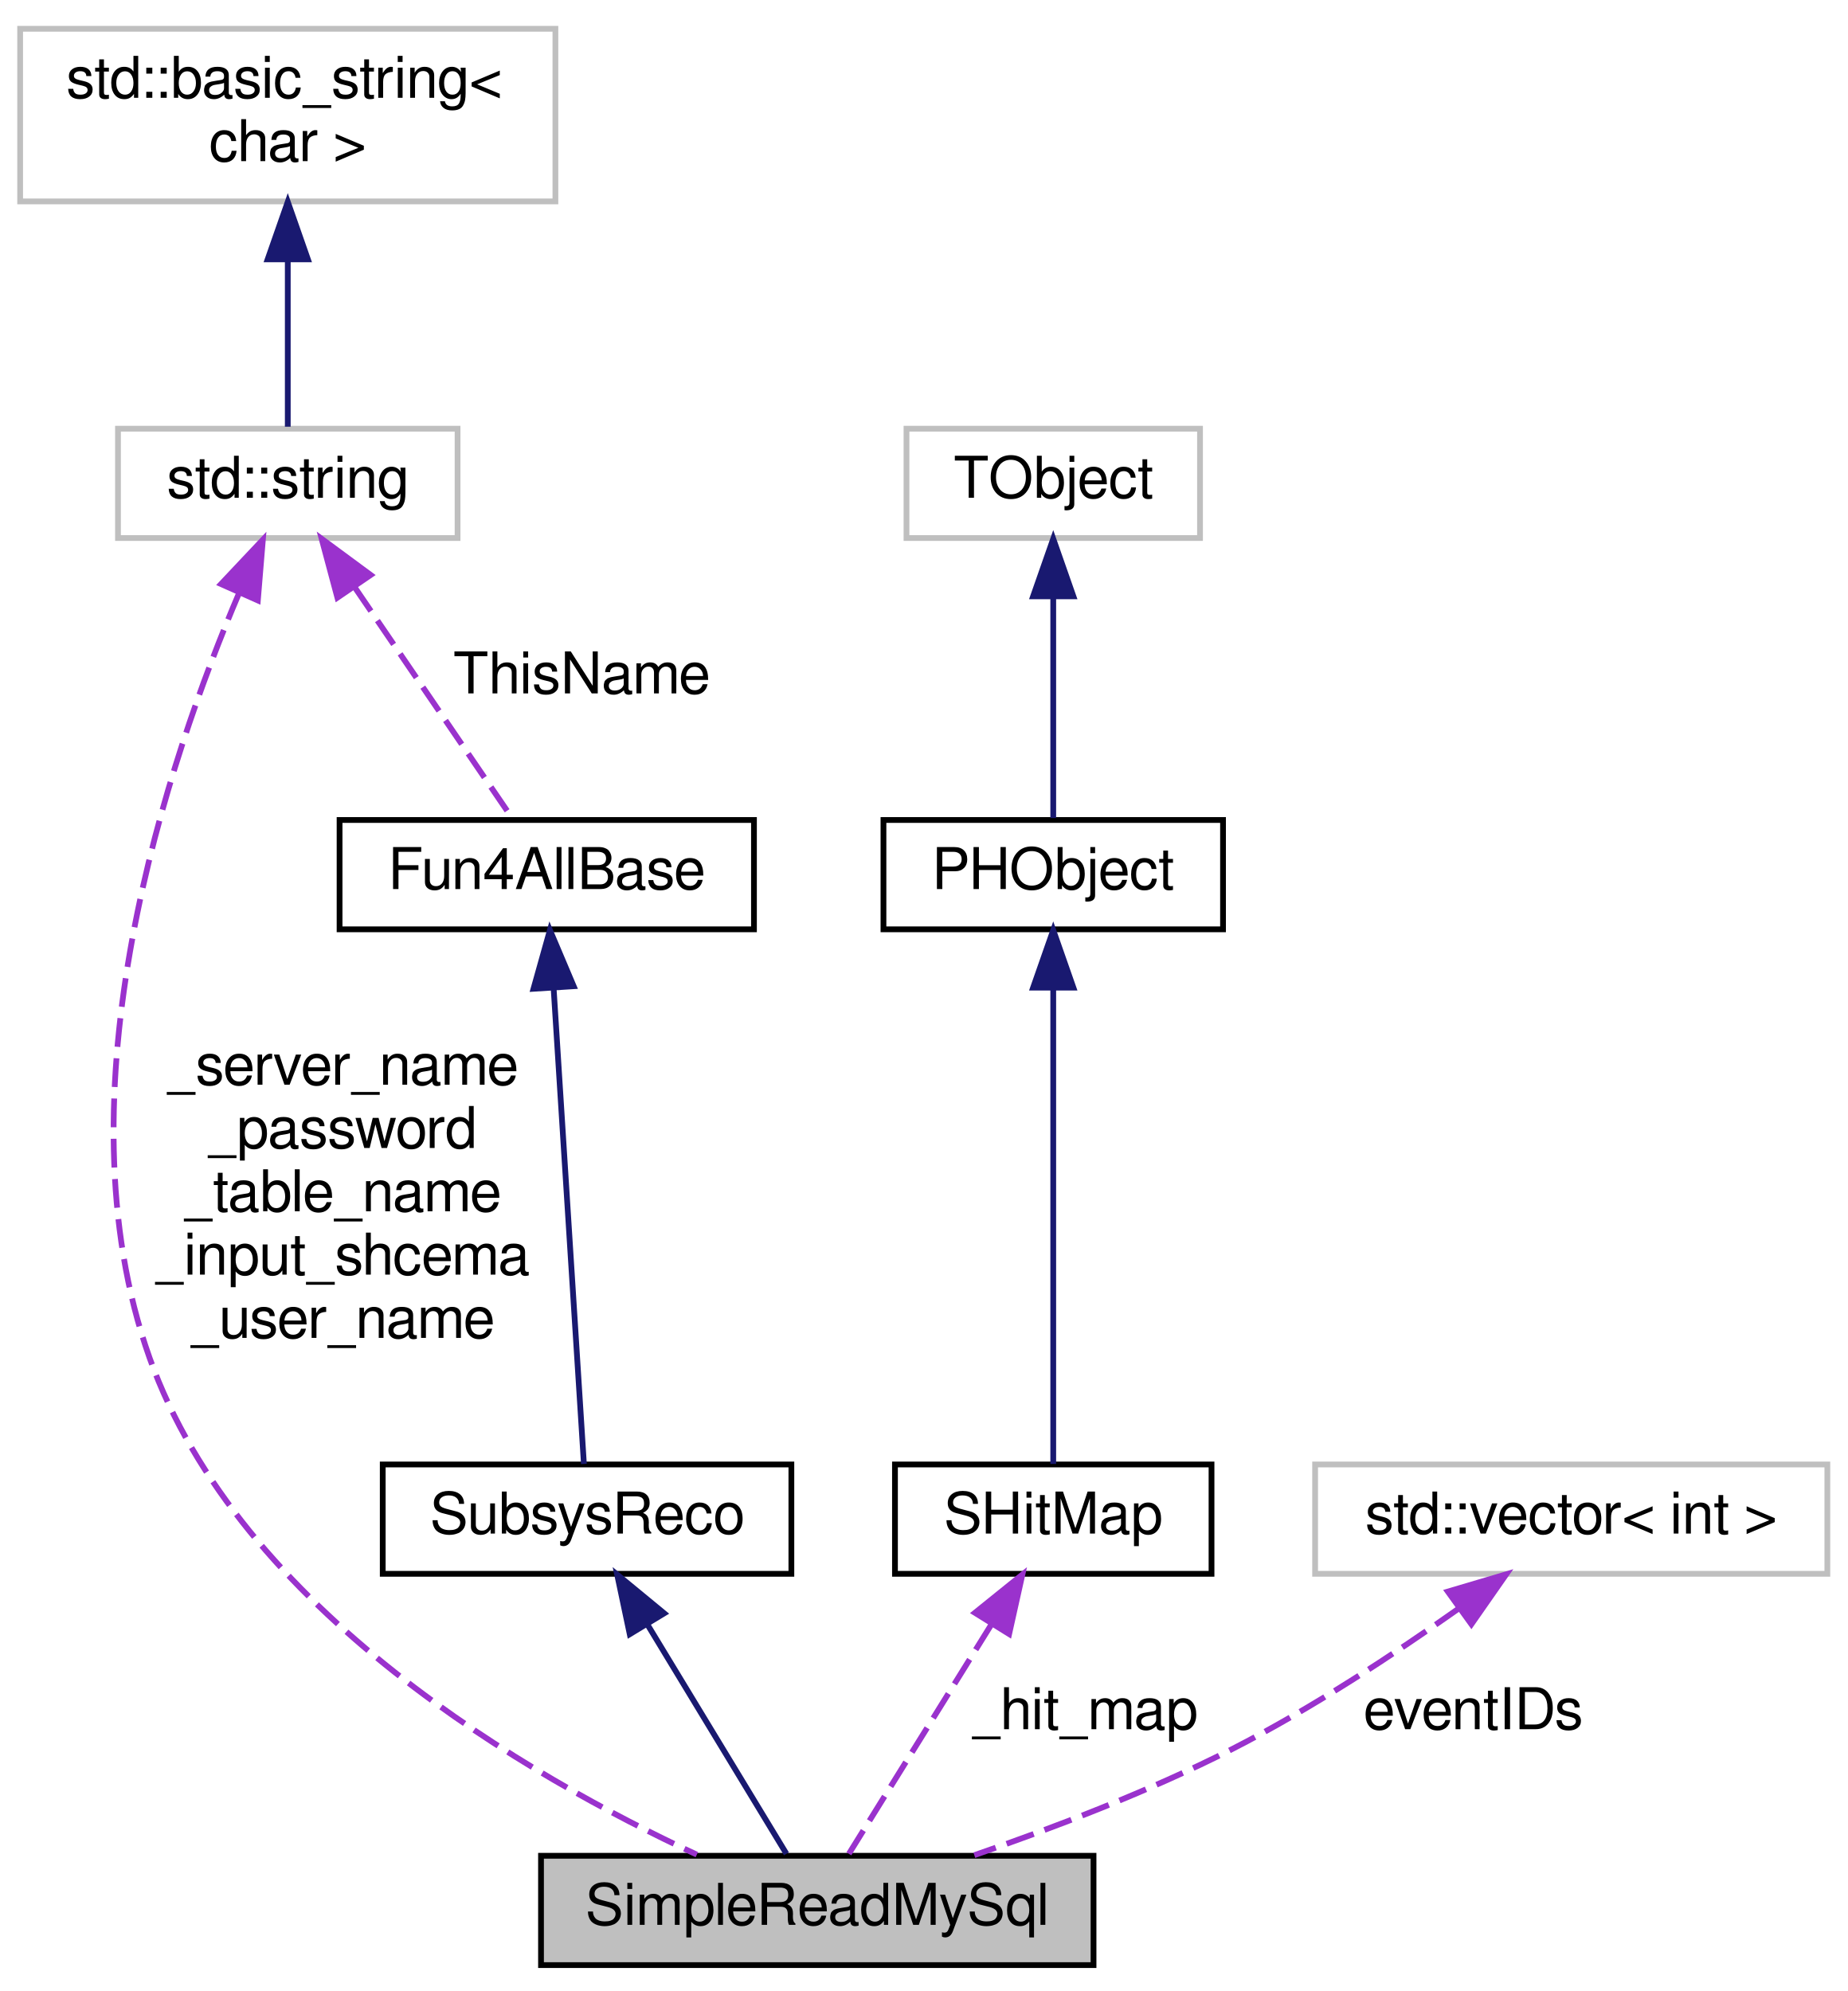
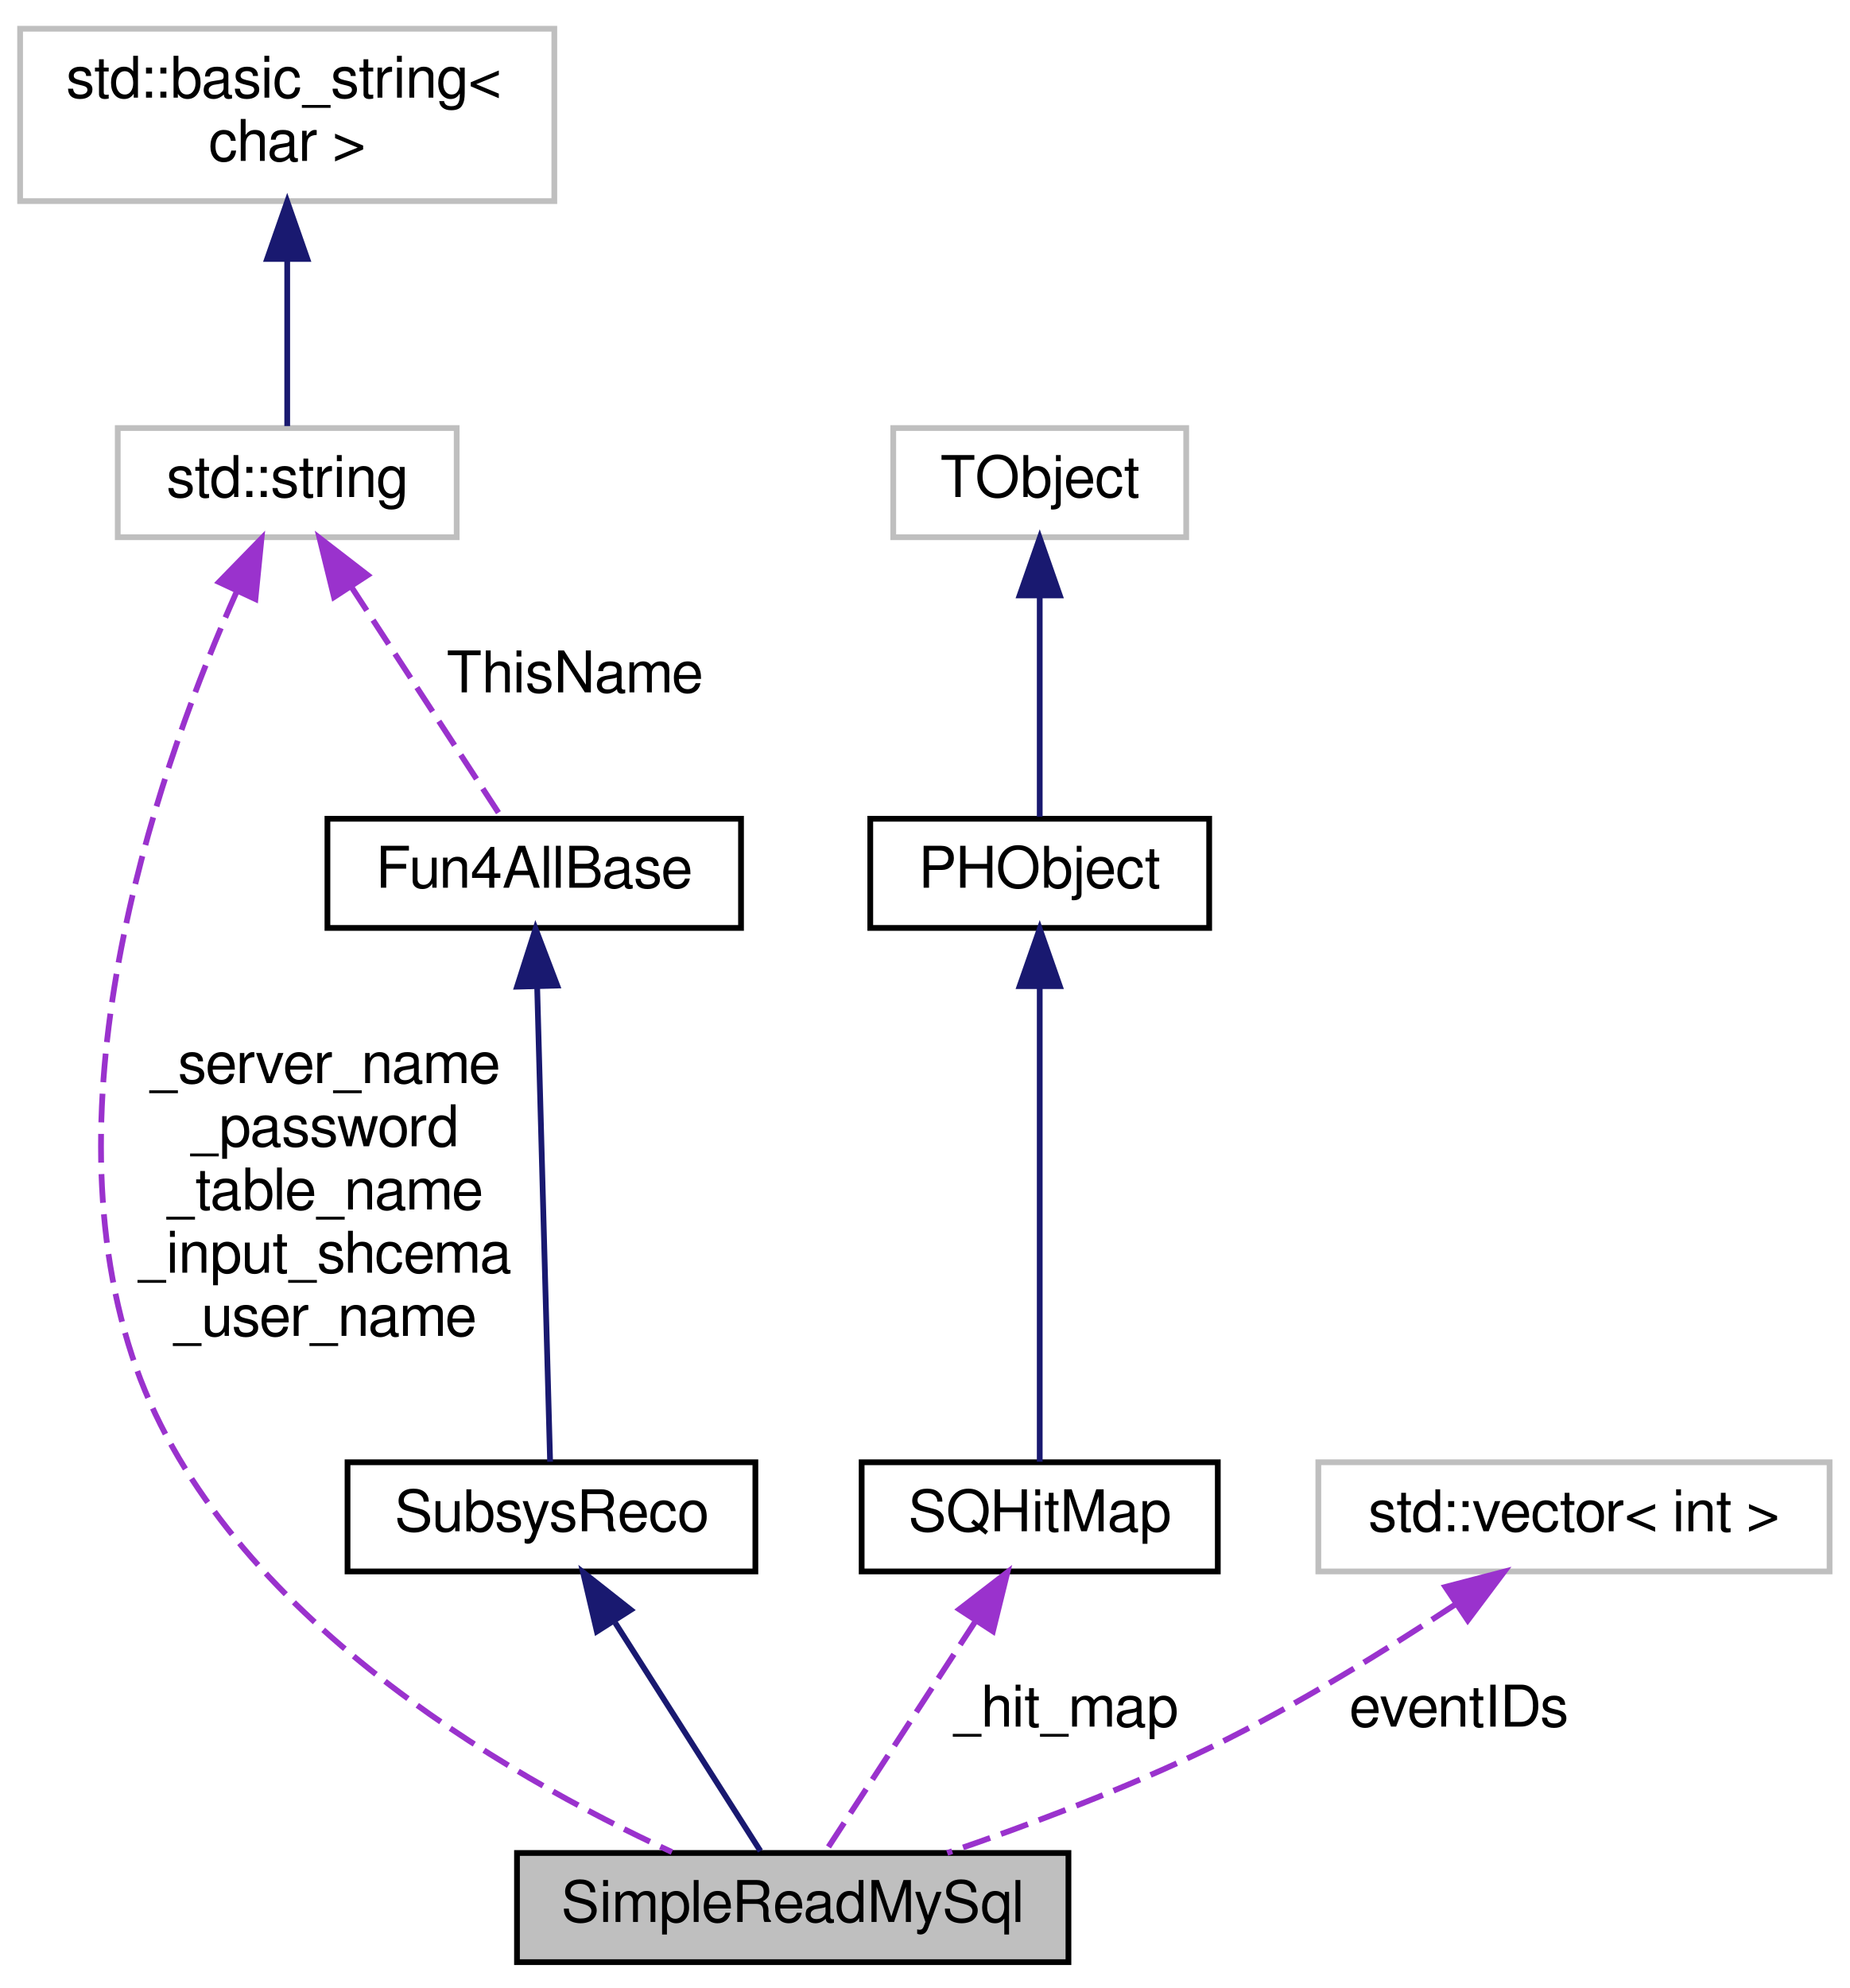
- <svg xmlns="http://www.w3.org/2000/svg" xmlns:xlink="http://www.w3.org/1999/xlink" width="321pt" height="346pt" viewBox="0.00 0.00 321.00 346.00">
+ <svg xmlns="http://www.w3.org/2000/svg" xmlns:xlink="http://www.w3.org/1999/xlink" width="322pt" height="346pt" viewBox="0.00 0.00 322.00 346.00">
  <g id="graph0" class="graph" transform="scale(1 1) rotate(0) translate(4 342)">
    <g id="node1" class="node">
-       <polygon fill="#bfbfbf" stroke="black" points="90,-0.5 90,-19.5 186,-19.5 186,-0.5 90,-0.5" />
-       <text text-anchor="middle" x="138" y="-7.5" font-family="FreeSans" font-size="10.00">SimpleReadMySql</text>
+       <polygon fill="#bfbfbf" stroke="black" points="86,-0.5 86,-19.5 182,-19.5 182,-0.5 86,-0.5" />
+       <text text-anchor="middle" x="134" y="-7.5" font-family="FreeSans" font-size="10.00">SimpleReadMySql</text>
    </g>
    <g id="node2" class="node">
      <g id="a_node2">
        <a xlink:href="../../d0/d32/classSubsysReco.html" target="_top" xlink:title="SubsysReco">
-           <polygon fill="none" stroke="black" points="62.5,-68.5 62.5,-87.5 133.5,-87.5 133.5,-68.5 62.5,-68.5" />
-           <text text-anchor="middle" x="98" y="-75.5" font-family="FreeSans" font-size="10.00">SubsysReco</text>
+           <polygon fill="none" stroke="black" points="56.5,-68.5 56.5,-87.5 127.5,-87.5 127.5,-68.5 56.5,-68.5" />
+           <text text-anchor="middle" x="92" y="-75.5" font-family="FreeSans" font-size="10.00">SubsysReco</text>
        </a>
      </g>
    </g>
    <g id="edge1" class="edge">
-       <path fill="none" stroke="midnightblue" d="M108.568,-59.563C116.314,-46.782 126.509,-29.96 132.642,-19.841" />
-       <polygon fill="midnightblue" stroke="midnightblue" points="105.419,-58.006 103.229,-68.372 111.406,-61.634 105.419,-58.006" />
+       <path fill="none" stroke="midnightblue" d="M103.096,-59.563C111.23,-46.782 121.935,-29.96 128.374,-19.841" />
+       <polygon fill="midnightblue" stroke="midnightblue" points="99.907,-58.056 97.491,-68.372 105.812,-61.814 99.907,-58.056" />
    </g>
    <g id="node3" class="node">
      <g id="a_node3">
        <a xlink:href="../../d5/dec/classFun4AllBase.html" target="_top" xlink:title="Fun4AllBase">
-           <polygon fill="none" stroke="black" points="55,-180.5 55,-199.5 127,-199.5 127,-180.5 55,-180.5" />
-           <text text-anchor="middle" x="91" y="-187.5" font-family="FreeSans" font-size="10.00">Fun4AllBase</text>
+           <polygon fill="none" stroke="black" points="53,-180.5 53,-199.5 125,-199.5 125,-180.5 53,-180.5" />
+           <text text-anchor="middle" x="89" y="-187.5" font-family="FreeSans" font-size="10.00">Fun4AllBase</text>
        </a>
      </g>
    </g>
    <g id="edge2" class="edge">
-       <path fill="none" stroke="midnightblue" d="M92.187,-170.348C93.72,-146.254 96.326,-105.308 97.453,-87.591" />
-       <polygon fill="midnightblue" stroke="midnightblue" points="88.692,-170.166 91.549,-180.368 95.677,-170.611 88.692,-170.166" />
+       <path fill="none" stroke="midnightblue" d="M89.509,-170.348C90.166,-146.254 91.282,-105.308 91.766,-87.591" />
+       <polygon fill="midnightblue" stroke="midnightblue" points="86.009,-170.277 89.235,-180.368 93.007,-170.468 86.009,-170.277" />
    </g>
    <g id="node4" class="node">
      <g id="a_node4">
        <a xlink:title="STL class. ">
          <polygon fill="none" stroke="#bfbfbf" points="16.5,-248.5 16.5,-267.5 75.5,-267.5 75.5,-248.5 16.5,-248.5" />
          <text text-anchor="middle" x="46" y="-255.5" font-family="FreeSans" font-size="10.00">std::string</text>
        </a>
      </g>
    </g>
    <g id="edge8" class="edge">
-       <path fill="none" stroke="#9a32cd" stroke-dasharray="5,2" d="M37.556,-238.973C25.257,-210.114 5.581,-152.1 22,-106 37.633,-62.106 88.118,-33.149 117.073,-19.7" />
-       <polygon fill="#9a32cd" stroke="#9a32cd" points="34.405,-240.501 41.673,-248.211 40.799,-237.652 34.405,-240.501" />
-       <text text-anchor="middle" x="55.5" y="-153.5" font-family="FreeSans" font-size="10.00"> _server_name</text>
-       <text text-anchor="middle" x="55.5" y="-142.5" font-family="FreeSans" font-size="10.00">_password</text>
-       <text text-anchor="middle" x="55.5" y="-131.5" font-family="FreeSans" font-size="10.00">_table_name</text>
-       <text text-anchor="middle" x="55.5" y="-120.5" font-family="FreeSans" font-size="10.00">_input_shcema</text>
-       <text text-anchor="middle" x="55.5" y="-109.5" font-family="FreeSans" font-size="10.00">_user_name</text>
+       <path fill="none" stroke="#9a32cd" stroke-dasharray="5,2" d="M37.239,-239.101C24.424,-210.417 3.672,-152.643 19,-106 33.472,-61.962 83.93,-33.062 112.975,-19.661" />
+       <polygon fill="#9a32cd" stroke="#9a32cd" points="34.12,-240.695 41.52,-248.278 40.464,-237.735 34.12,-240.695" />
+       <text text-anchor="middle" x="52.5" y="-153.5" font-family="FreeSans" font-size="10.00"> _server_name</text>
+       <text text-anchor="middle" x="52.5" y="-142.5" font-family="FreeSans" font-size="10.00">_password</text>
+       <text text-anchor="middle" x="52.5" y="-131.5" font-family="FreeSans" font-size="10.00">_table_name</text>
+       <text text-anchor="middle" x="52.5" y="-120.5" font-family="FreeSans" font-size="10.00">_input_shcema</text>
+       <text text-anchor="middle" x="52.5" y="-109.5" font-family="FreeSans" font-size="10.00">_user_name</text>
    </g>
    <g id="edge3" class="edge">
-       <path fill="none" stroke="#9a32cd" stroke-dasharray="5,2" d="M57.633,-239.938C66.378,-227.112 78.005,-210.059 84.972,-199.841" />
-       <polygon fill="#9a32cd" stroke="#9a32cd" points="54.625,-238.138 51.883,-248.372 60.408,-242.081 54.625,-238.138" />
-       <text text-anchor="middle" x="97" y="-221.5" font-family="FreeSans" font-size="10.00"> ThisName</text>
+       <path fill="none" stroke="#9a32cd" stroke-dasharray="5,2" d="M57.116,-239.938C65.472,-227.112 76.583,-210.059 83.24,-199.841" />
+       <polygon fill="#9a32cd" stroke="#9a32cd" points="54.148,-238.082 51.621,-248.372 60.013,-241.904 54.148,-238.082" />
+       <text text-anchor="middle" x="96" y="-221.5" font-family="FreeSans" font-size="10.00"> ThisName</text>
    </g>
    <g id="node5" class="node">
      <g id="a_node5">
        <a xlink:title="STL class. ">
          <polygon fill="none" stroke="#bfbfbf" points="-0.5,-307 -0.5,-337 92.5,-337 92.5,-307 -0.5,-307" />
          <text text-anchor="start" x="7.5" y="-325" font-family="FreeSans" font-size="10.00">std::basic_string&lt;</text>
          <text text-anchor="middle" x="46" y="-314" font-family="FreeSans" font-size="10.00"> char &gt;</text>
        </a>
      </g>
    </g>
    <g id="edge4" class="edge">
      <path fill="none" stroke="midnightblue" d="M46,-296.871C46,-286.663 46,-275.408 46,-267.842" />
      <polygon fill="midnightblue" stroke="midnightblue" points="42.5,-296.931 46,-306.931 49.5,-296.931 42.5,-296.931" />
    </g>
    <g id="node6" class="node">
      <g id="a_node6">
-         <a xlink:href="../../d9/d05/classSHitMap.html" target="_top" xlink:title="SHitMap">
-           <polygon fill="none" stroke="black" points="151.5,-68.5 151.5,-87.5 206.5,-87.5 206.5,-68.5 151.5,-68.5" />
-           <text text-anchor="middle" x="179" y="-75.5" font-family="FreeSans" font-size="10.00">SHitMap</text>
+         <a xlink:href="../../d0/dac/classSQHitMap.html" target="_top" xlink:title="SQHitMap">
+           <polygon fill="none" stroke="black" points="146,-68.5 146,-87.5 208,-87.5 208,-68.5 146,-68.5" />
+           <text text-anchor="middle" x="177" y="-75.5" font-family="FreeSans" font-size="10.00">SQHitMap</text>
        </a>
      </g>
    </g>
    <g id="edge5" class="edge">
-       <path fill="none" stroke="#9a32cd" stroke-dasharray="5,2" d="M168.168,-59.563C160.228,-46.782 149.778,-29.96 143.492,-19.841" />
-       <polygon fill="#9a32cd" stroke="#9a32cd" points="165.39,-61.724 173.64,-68.372 171.336,-58.03 165.39,-61.724" />
-       <text text-anchor="middle" x="184.5" y="-41.5" font-family="FreeSans" font-size="10.00"> _hit_map</text>
+       <path fill="none" stroke="#9a32cd" stroke-dasharray="5,2" d="M165.884,-59.938C157.527,-47.112 146.417,-30.059 139.76,-19.841" />
+       <polygon fill="#9a32cd" stroke="#9a32cd" points="162.987,-61.904 171.379,-68.372 168.852,-58.082 162.987,-61.904" />
+       <text text-anchor="middle" x="181.5" y="-41.5" font-family="FreeSans" font-size="10.00"> _hit_map</text>
    </g>
    <g id="node7" class="node">
      <g id="a_node7">
        <a xlink:href="../../d9/d24/classPHObject.html" target="_top" xlink:title="PHObject">
-           <polygon fill="none" stroke="black" points="149.5,-180.5 149.5,-199.5 208.5,-199.5 208.5,-180.5 149.5,-180.5" />
-           <text text-anchor="middle" x="179" y="-187.5" font-family="FreeSans" font-size="10.00">PHObject</text>
+           <polygon fill="none" stroke="black" points="147.5,-180.5 147.5,-199.5 206.5,-199.5 206.5,-180.5 147.5,-180.5" />
+           <text text-anchor="middle" x="177" y="-187.5" font-family="FreeSans" font-size="10.00">PHObject</text>
        </a>
      </g>
    </g>
    <g id="edge6" class="edge">
-       <path fill="none" stroke="midnightblue" d="M179,-170.348C179,-146.254 179,-105.308 179,-87.591" />
-       <polygon fill="midnightblue" stroke="midnightblue" points="175.5,-170.368 179,-180.368 182.5,-170.369 175.5,-170.368" />
+       <path fill="none" stroke="midnightblue" d="M177,-170.348C177,-146.254 177,-105.308 177,-87.591" />
+       <polygon fill="midnightblue" stroke="midnightblue" points="173.5,-170.368 177,-180.368 180.5,-170.369 173.5,-170.368" />
    </g>
    <g id="node8" class="node">
-       <polygon fill="none" stroke="#bfbfbf" points="153.5,-248.5 153.5,-267.5 204.5,-267.5 204.5,-248.5 153.5,-248.5" />
-       <text text-anchor="middle" x="179" y="-255.5" font-family="FreeSans" font-size="10.00">TObject</text>
+       <polygon fill="none" stroke="#bfbfbf" points="151.5,-248.5 151.5,-267.5 202.5,-267.5 202.5,-248.5 151.5,-248.5" />
+       <text text-anchor="middle" x="177" y="-255.5" font-family="FreeSans" font-size="10.00">TObject</text>
    </g>
    <g id="edge7" class="edge">
-       <path fill="none" stroke="midnightblue" d="M179,-238.041C179,-225.472 179,-209.563 179,-199.841" />
-       <polygon fill="midnightblue" stroke="midnightblue" points="175.5,-238.372 179,-248.372 182.5,-238.372 175.5,-238.372" />
+       <path fill="none" stroke="midnightblue" d="M177,-238.041C177,-225.472 177,-209.563 177,-199.841" />
+       <polygon fill="midnightblue" stroke="midnightblue" points="173.5,-238.372 177,-248.372 180.5,-238.372 173.5,-238.372" />
    </g>
    <g id="node9" class="node">
-       <polygon fill="none" stroke="#bfbfbf" points="224.5,-68.5 224.5,-87.5 313.5,-87.5 313.5,-68.5 224.5,-68.5" />
-       <text text-anchor="middle" x="269" y="-75.5" font-family="FreeSans" font-size="10.00">std::vector&lt; int &gt;</text>
+       <polygon fill="none" stroke="#bfbfbf" points="225.5,-68.5 225.5,-87.5 314.5,-87.5 314.5,-68.5 225.5,-68.5" />
+       <text text-anchor="middle" x="270" y="-75.5" font-family="FreeSans" font-size="10.00">std::vector&lt; int &gt;</text>
    </g>
    <g id="edge9" class="edge">
-       <path fill="none" stroke="#9a32cd" stroke-dasharray="5,2" d="M249.538,-62.526C238.349,-54.622 223.811,-45.04 210,-38 195.727,-30.724 179.015,-24.337 165.286,-19.604" />
-       <polygon fill="#9a32cd" stroke="#9a32cd" points="247.558,-65.413 257.716,-68.424 251.653,-59.736 247.558,-65.413" />
-       <text text-anchor="middle" x="252" y="-41.5" font-family="FreeSans" font-size="10.00"> eventIDs</text>
+       <path fill="none" stroke="#9a32cd" stroke-dasharray="5,2" d="M249.455,-62.826C237.422,-54.899 221.738,-45.197 207,-38 192.187,-30.766 174.913,-24.295 160.888,-19.502" />
+       <polygon fill="#9a32cd" stroke="#9a32cd" points="247.614,-65.806 257.869,-68.47 251.514,-59.993 247.614,-65.806" />
+       <text text-anchor="middle" x="250" y="-41.5" font-family="FreeSans" font-size="10.00"> eventIDs</text>
    </g>
  </g>
</svg>
